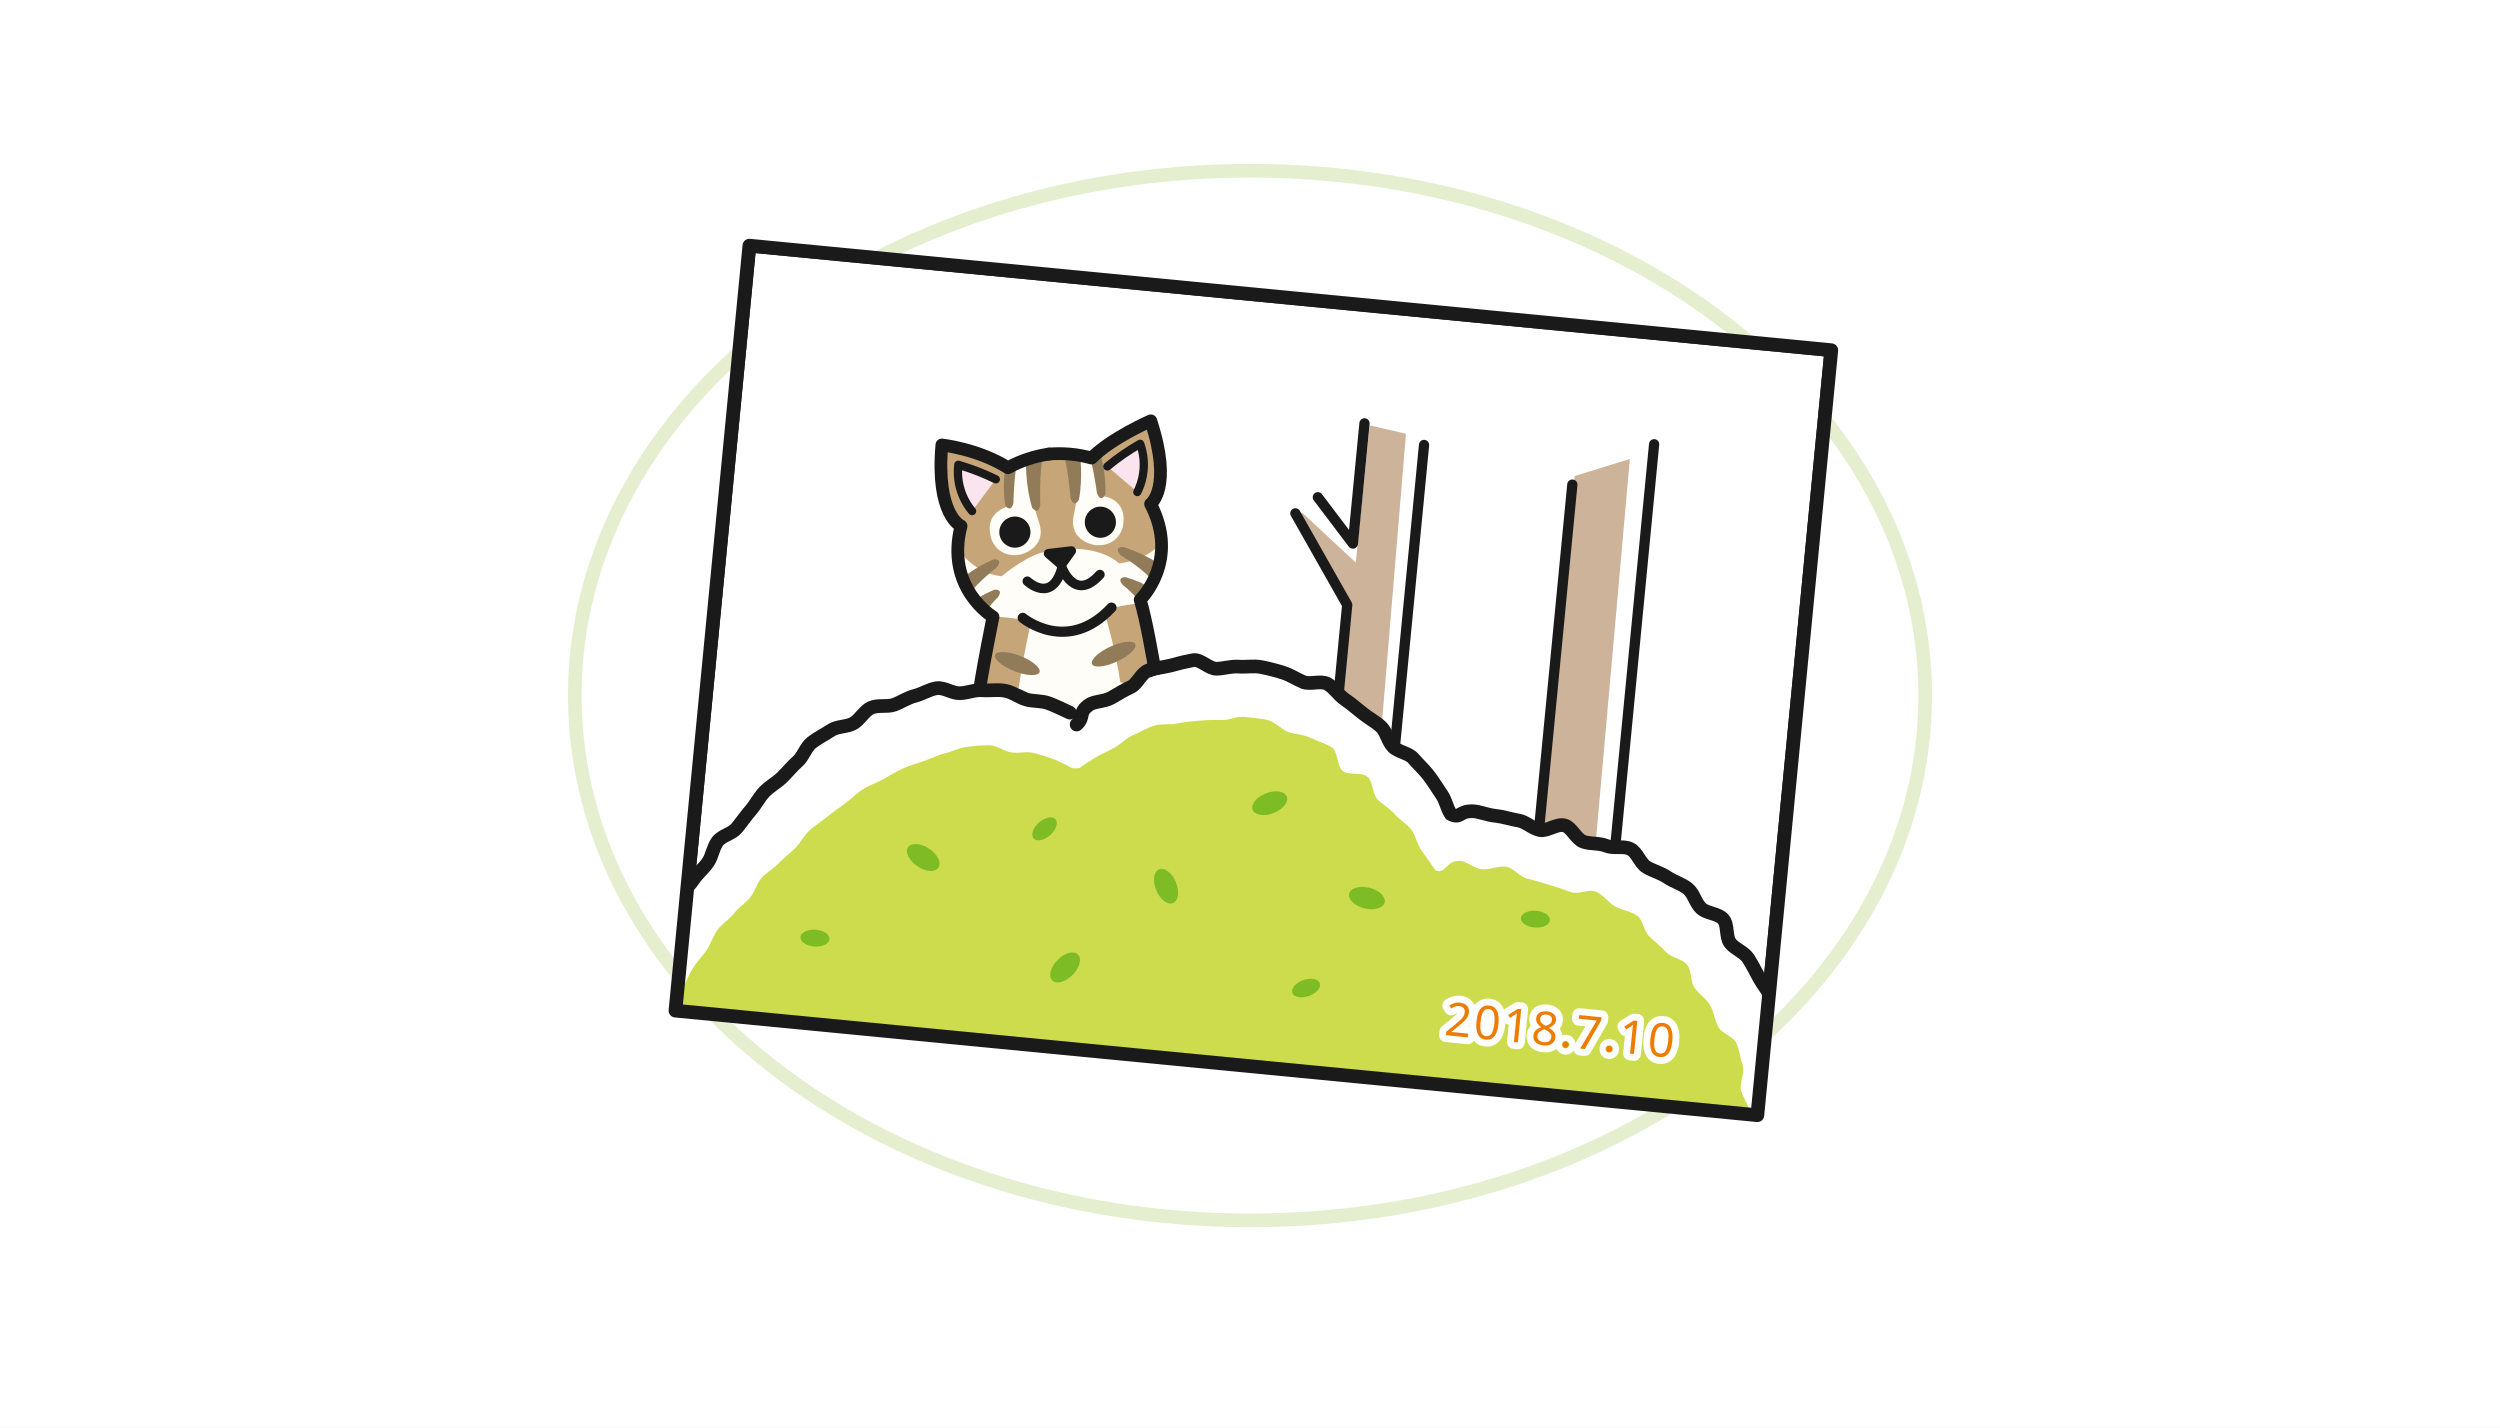
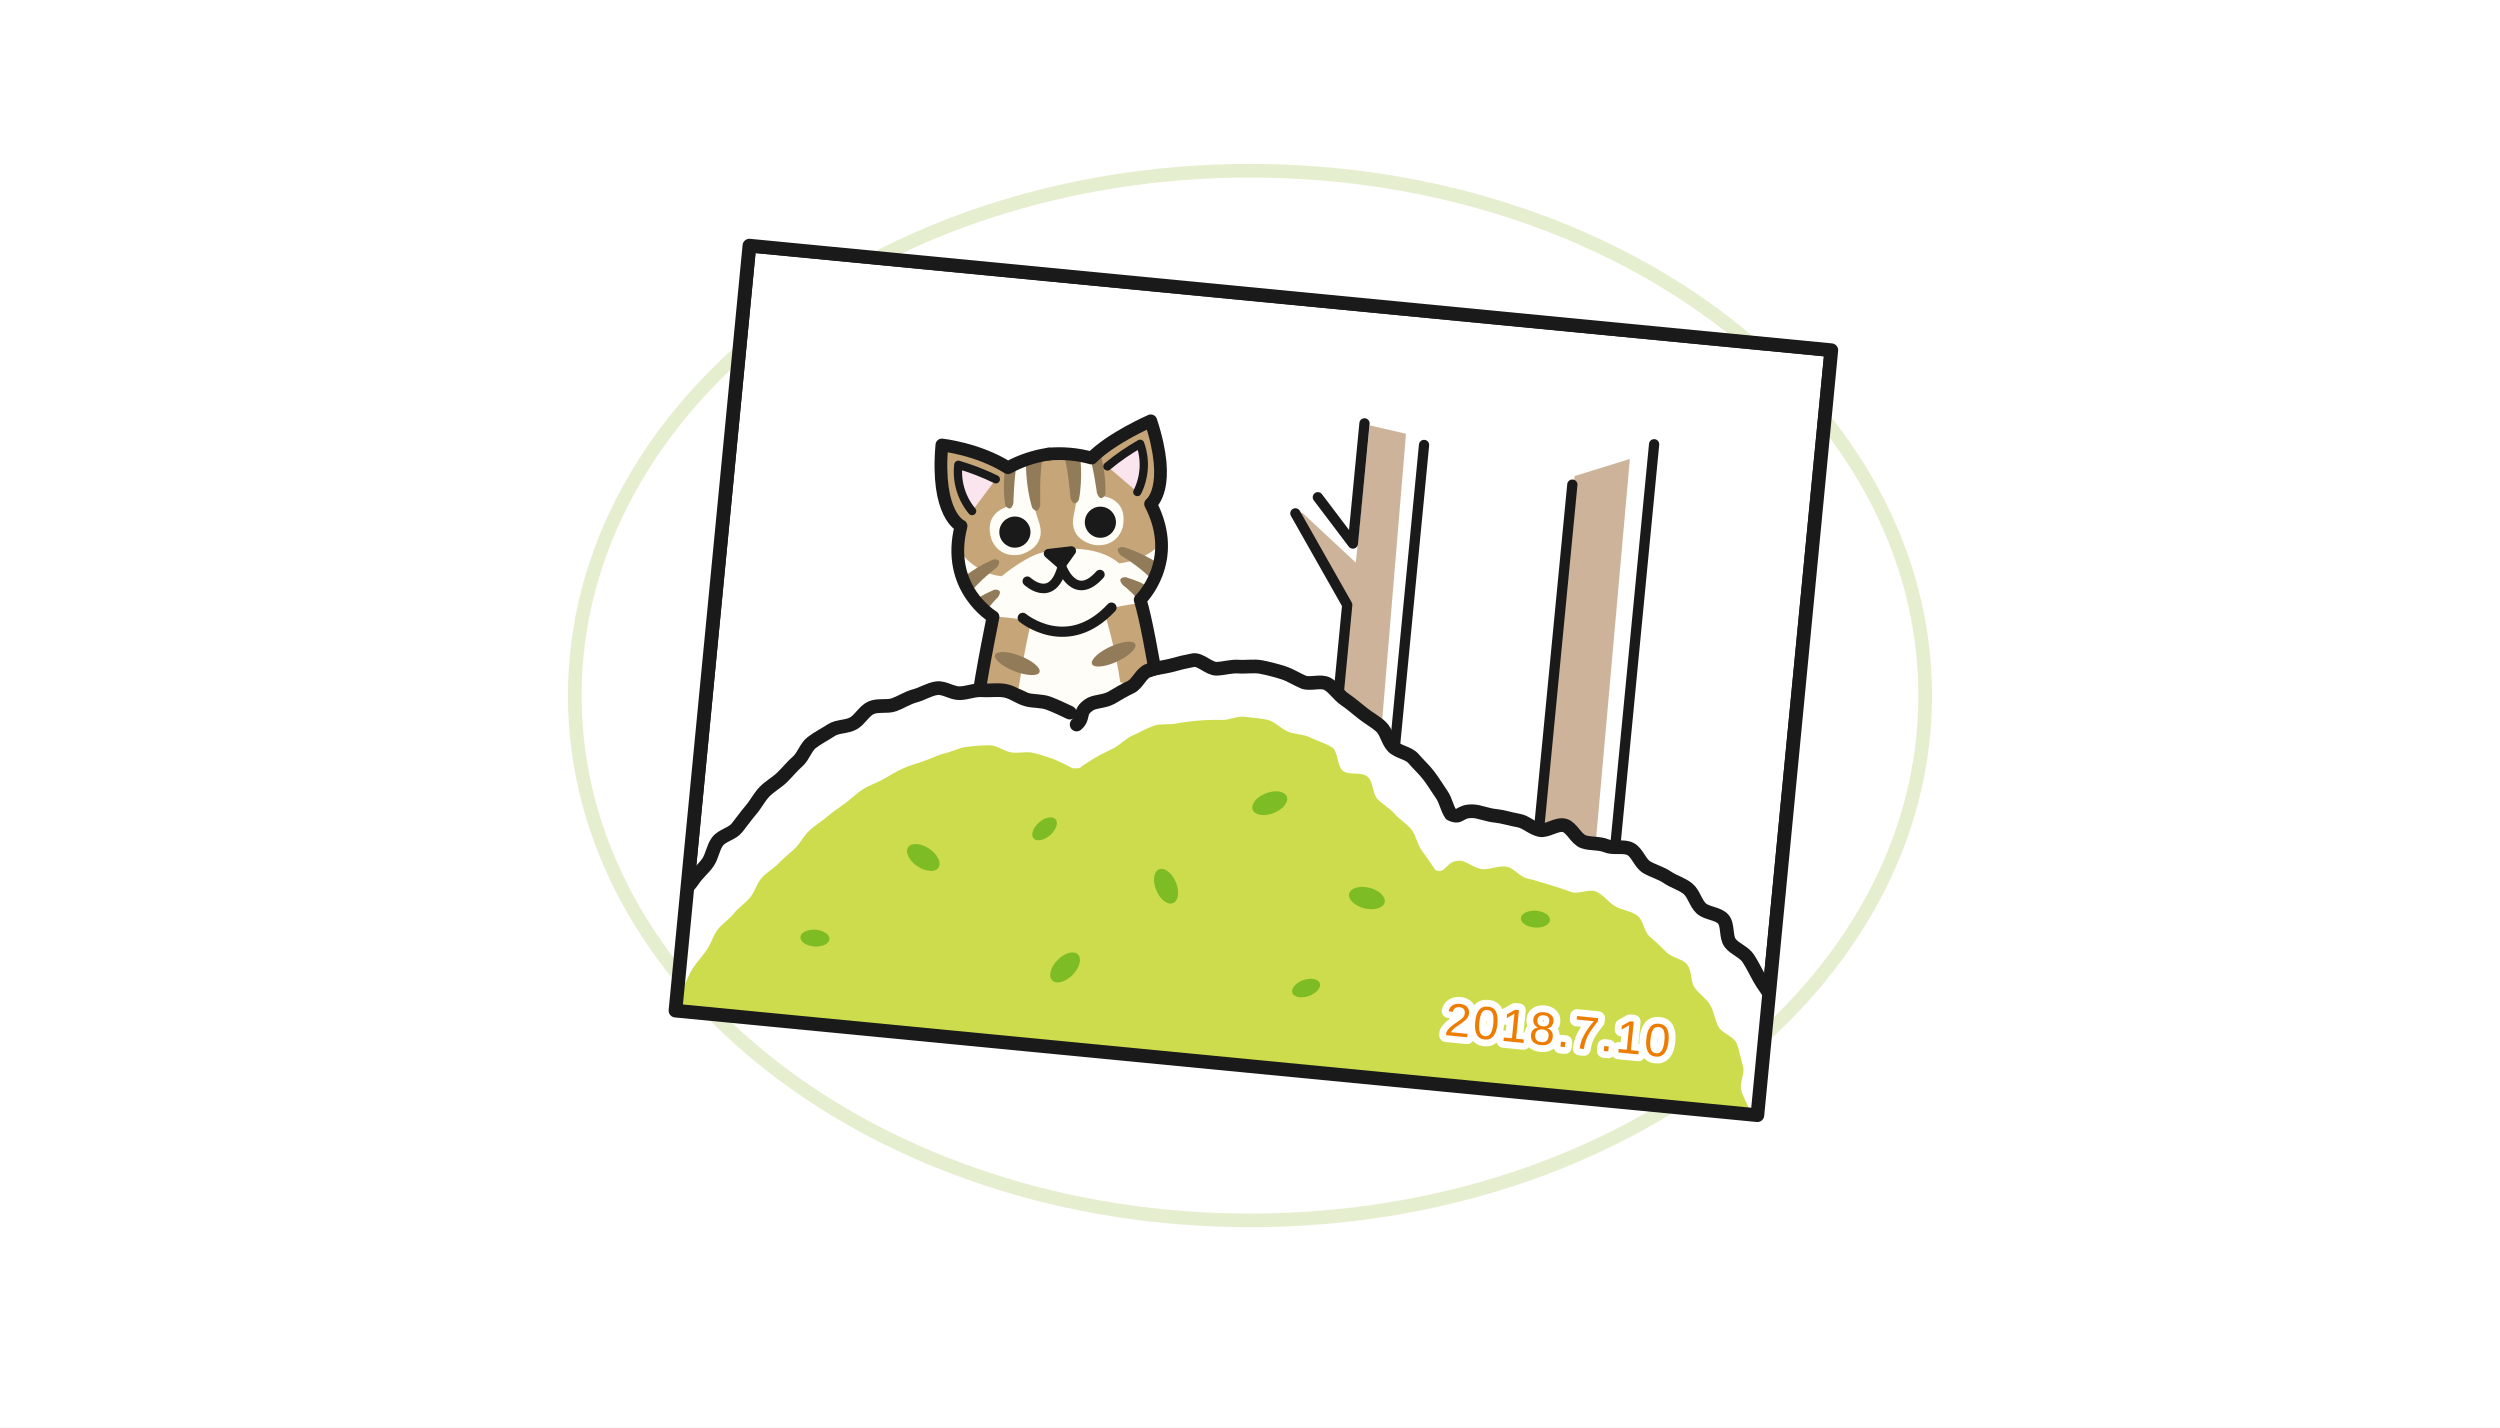
<svg xmlns="http://www.w3.org/2000/svg" id="圖層_1" data-name="圖層 1" viewBox="0 0 1080 616.71">
  <defs>
-     <style>.cls-1,.cls-10,.cls-12,.cls-16,.cls-17,.cls-3,.cls-9{fill:none;}.cls-15,.cls-2,.cls-5{fill:#fff;}.cls-3{stroke:#e5efd0;stroke-miterlimit:10;}.cls-17,.cls-3,.cls-5{stroke-width:5.91px;}.cls-4{clip-path:url(#clip-path);}.cls-10,.cls-12,.cls-13,.cls-15,.cls-16,.cls-17,.cls-5,.cls-9{stroke:#1a1a1a;}.cls-10,.cls-12,.cls-13,.cls-15,.cls-16,.cls-17,.cls-20,.cls-5,.cls-9{stroke-linecap:round;stroke-linejoin:round;}.cls-6{fill:#fffdf7;}.cls-7{fill:#c6a679;}.cls-8{fill:#927b59;}.cls-9{stroke-width:5.51px;}.cls-10{stroke-width:4.41px;}.cls-11{fill:#1a1a1a;}.cls-12{stroke-width:4.13px;}.cls-13{fill:#fae5ee;stroke-width:3.58px;}.cls-14{fill:#ccb399;}.cls-15,.cls-16{stroke-width:4.43px;}.cls-18{fill:#cddc4c;}.cls-19{fill:#7ebc25;}.cls-20,.cls-21{font-size:20.05px;fill:#ee7c00;font-family:FZLTTHB--B51-0, Lantinghei TC;letter-spacing:0.05em;}.cls-20{stroke:#fff;stroke-width:5.9px;}</style>
    <clipPath id="clip-path">
-       <rect class="cls-1" x="306.67" y="127.94" width="469.57" height="332.02" transform="translate(30.79 -50.73) rotate(5.52)" />
+       <rect x="375.45" y="59.16" width="332.02" height="469.57" transform="translate(196.8 804.61) rotate(-84.48)" style="fill:none" />
    </clipPath>
  </defs>
-   <rect class="cls-2" width="1080" height="616.71" />
-   <ellipse class="cls-3" cx="540" cy="300.48" rx="291.69" ry="226.72" />
-   <g class="cls-4">
-     <rect class="cls-5" x="306.67" y="127.94" width="469.57" height="332.02" transform="translate(30.79 -50.73) rotate(5.52)" />
-     <path class="cls-6" d="M415.17,227.18s-7.61,25.68,13.81,39.26c1,.64,1.72,4.19,1.72,4.19L419.44,313.3l12.78,0,6.83,4.9,25.41,1.75,3.59.57,10.39-10.37L489,295.71l11.46-7.86-7.89-28.75,7.92-15.63-.4-13.81" />
-     <path class="cls-7" d="M429,266.44s11.27.06,16.33,2.7c0,0-7.73,33-7,50.93.16,3.85-5.45-.59-9.25-1.27l-6.92-2.89Z" />
-     <path class="cls-7" d="M493.28,260.63s-11.25.65-16.17,3.55c0,0,5.29,18.41,6.84,30.59l15.72,3.11Z" />
-     <ellipse class="cls-8" cx="439.47" cy="286.62" rx="3.53" ry="10.28" transform="translate(12.49 591.54) rotate(-68.64)" />
-     <ellipse class="cls-8" cx="481.1" cy="282.54" rx="10.28" ry="3.53" transform="translate(-74.12 227.6) rotate(-24.77)" />
-     <ellipse class="cls-8" cx="440.64" cy="301.18" rx="3.3" ry="5.78" transform="translate(-0.32 601.89) rotate(-68.64)" />
-     <path class="cls-7" d="M406.89,192.23s-.75,22.52,8.28,35L414.46,238s6.81,9.89,18.24,10.93c0,0,12.71-10.65,20.41-10.67l10-1.15s12.43-.67,20.38,6.28c0,0,11.88-1.2,17.87-8.63l-4.3-17.08,4-20.23-3.92-15.68-25.55,16.08-11.69-1.11-20,1.56-4.5,3.73" />
-     <path class="cls-6" d="M434.69,202.16s-1.54,6,.24,16.87c0,0-10.24,2.41-6.63,13.9,0,0,2.68,8.53,12.67,6.61,0,0,11.36-2.75,8-13.5,0,0-7.84-22.72-3.42-30" />
-     <path class="cls-8" d="M443.21,198.94s-.3,10.88,2.68,20.35c0,0,2.42,3.64,3.53-1.12,0,0-.49-13.66,1-20.34" />
-     <path class="cls-8" d="M414.77,250.52a59.12,59.12,0,0,1,14.4-8.84s4.34-.6,1.51,3.38c0,0-7.95,6.06-12,11.61" />
-     <path class="cls-8" d="M421.51,259.61s-1.06-.82,8-4.85c0,0,4.33-.6,1.5,3.38,0,0-2.15,1.77-6.16,7.32" />
-     <path class="cls-8" d="M434.39,201.27a54.64,54.64,0,0,0-.12,17.06s2.42,3.64,3.53-1.11c0,0,.2-11.48,1.71-18.16" />
-     <path class="cls-6" d="M475.3,197.64s2.2,5.81,1.64,16.79c0,0,10.45,1.25,8.14,13.07,0,0-1.71,8.78-11.86,8,0,0-11.59-1.47-9.43-12.53,0,0,5.26-23.45.06-30.17" />
-     <path class="cls-8" d="M466.47,195.38s1.51,10.78-.39,20.52c0,0-2,3.89-3.63-.71,0,0-1-13.64-3.28-20.11" />
-     <path class="cls-8" d="M500.48,243.47a59.31,59.31,0,0,0-15.29-7.18s-4.37-.11-1.12,3.53c0,0,8.57,5.14,13.18,10.21" />
-     <path class="cls-8" d="M494.8,253.26s1-.93-8.5-3.93c0,0-4.37-.11-1.12,3.53,0,0,2.34,1.52,6.95,6.58" />
-     <path class="cls-8" d="M475.5,196.71a54.39,54.39,0,0,1,2,16.95s-2,3.89-3.63-.72c0,0-1.48-11.38-3.72-17.85" />
-     <path class="cls-9" d="M499.75,294.27C498,284,495,266.94,492.56,259.1c0,0,17.38-16.63,4.49-41.39,0,0,9.62-6.9.09-35.91,0,0-17,7.37-25.55,16.08a52.25,52.25,0,0,0-18.72-1.7" />
-     <path class="cls-9" d="M453.27,196.14a52.3,52.3,0,0,0-17.84,5.92c-12.91-8.16-28.54-9.83-28.54-9.83-2.66,30.42,8.28,35,8.28,35-6.91,27,13.81,39.26,13.81,39.26-3,15.15-7.51,37.59-7.85,50.26" />
-     <path class="cls-10" d="M441.82,266.92s19.26,16.07,38.34-4.43" />
-     <circle class="cls-11" cx="438.44" cy="229.87" r="6.73" />
-     <path class="cls-12" d="M443.8,251.09s10.55,10,15-5.78c0,0,5.6,15,16.36,2.9" />
-     <path class="cls-11" d="M460.13,245.21l4.36-6.08a2,2,0,0,0-1.84-3.14l-10,1.16a2,2,0,0,0-1.08,3.47l5.63,4.92A2,2,0,0,0,460.13,245.21Z" />
-     <path class="cls-13" d="M430.19,207.06A103.66,103.66,0,0,0,414,200.79a26.48,26.48,0,0,0,5.94,20" />
-     <circle class="cls-11" cx="475.36" cy="225.6" r="6.73" />
-     <path class="cls-13" d="M478.4,201.5a96.41,96.41,0,0,1,14.14-9.79,26.45,26.45,0,0,1-1.21,20.85" />
-     <polyline class="cls-14" points="607.38 187.39 596.77 315.08 576.94 329.89 577.33 322.68 581.82 263.31 561.53 224 562.35 221.29 585.71 243.06 591.69 183.75" />
-     <line class="cls-15" x1="615.19" y1="192.22" x2="601.77" y2="331.08" />
-     <polyline class="cls-16" points="577.81 304.69 582 261.32 559.6 221.77" />
-     <polyline class="cls-16" points="589.46 182.89 584.44 234.82 569.31 214.81" />
-     <polyline class="cls-14" points="704.1 198.27 687.32 386.9 677.57 387.14 661.76 372.66 680.21 205.67" />
-     <line class="cls-15" x1="714.58" y1="191.92" x2="695.88" y2="385.32" />
-     <line class="cls-15" x1="679.25" y1="209.36" x2="664.76" y2="359.27" />
-     <path class="cls-2" d="M779.89,495.3s-2.47-126.92-127.43-139.92c0,0-19.5-3.27-27.7.55,0,0-15.31-36.95-62.39-64.54,0,0-42-9.12-67.93,2.19l-22.51,8.88s-6.86,9-21.35,1.62c0,0-32-16.91-82.51,5.38,0,0-59.36,44.52-80.79,88.68,0,0-23.62,37.28-6.64,34.16L330,444.69,607.52,483Z" />
-     <path class="cls-17" d="M270.57,431.43c1.86-4.53,4.1-2.11,6.76-7.71,1.19-2.5,2-5.72,3.72-9,1.36-2.67.54-6.83,2.22-9.92,1.48-2.71,4.69-4.68,6.41-7.65,1.58-2.71,1.67-6.5,3.44-9.38,1.66-2.7,4.49-4.82,6.32-7.61s4.43-4.82,6.34-7.54,2.19-6.44,4.18-9.09,6.32-3.31,8.39-5.88,3.86-5.19,6-7.67,3.59-5.5,5.85-7.88,5.24-3.93,7.6-6.2,4.35-4.85,6.82-7,3.47-6.14,6.06-8.13,5.65-3.5,8.36-5.3,6.83-1.38,9.66-3,4.61-5.34,7.56-6.7,7-.24,10-1.33,5.81-3.05,9-3.84,6.12-2.83,9.38-3.29,6.67,2.26,10,2.16,6.4-1.53,9.71-1.28,6.59-.38,9.87.22,5.94,2.86,9.16,3.79c3.06.87,6.64.44,9.77,1.65,3,1.14,5.95,2.58,9,4" />
-     <path class="cls-17" d="M774.21,459.67c.9,3.46,1.74,7,2.47,10.72.69,3.51,1,7.18,1.48,10.9.51,3.54,1.29,7.14,1.64,10.87" />
-     <path class="cls-17" d="M465.11,313c3.63-3.24.5-5.2,5.49-8.57,2.3-1.56,6.33-1.23,9.53-3,2.61-1.47,5.26-3.21,8.41-4.65,2.81-1.28,4.45-6.07,7.63-7.2,3-1,6.49-1.31,9.73-2.12a98.05,98.05,0,0,1,9.66-2.29c3.13-.45,6.77,3.85,10.08,3.73s6.22-1.16,9.52-.92,6.42-.43,9.68.19a87.34,87.34,0,0,1,9.38,2.4c3,.93,5.71,2.74,8.78,4.06,2.89,1.24,7.57-.79,10.5.83,2.75,1.51,4.71,4.82,7.49,6.7,2.6,1.75,5.09,3.94,7.7,6,2.45,2,5.47,3.54,7.93,5.81,2.3,2.14,2.85,6.21,5.16,8.63,2.17,2.27,6.69,2.6,8.86,5.14s4.57,4.67,6.6,7.32,3.62,5.4,5.53,8.13,2.16,5.73,4,8.53c4.49,2.1,3.36-1.5,9.59-1.26,2.81.11,6.13,1.66,9.87,2,3,.3,6.25,1.41,9.76,2,3.09.48,5.85,3.4,9.24,4.13,3.11.66,7.39-2.94,10.69-2,3.09.85,5,6,8.19,7.06,3.06,1.05,6.73.45,9.84,1.75s7.35-.15,10.36,1.35,4.17,6.19,7.07,7.89,6.17,2.48,8.93,4.38,6.21,2.76,8.82,4.87,3.32,6.19,5.75,8.49,7.27,2.15,9.52,4.65,1,7.72,3.07,10.38,5.92,3.78,7.76,6.6,3.22,5.75,4.85,8.7,3.87,5.43,5.3,8.49.4,6.93,1.63,10.08.56,6.6,1.59,9.82,7.3,4.69,8.14,8" />
-     <path class="cls-18" d="M291.68,436.08c2.3-4.29.07-4.05,3.25-9.3,1.43-2.36,2.5-5.58,4.51-8.68,1.61-2.51,3.93-4.9,5.9-7.78,1.74-2.54,2.65-5.91,4.65-8.66,1.83-2.54,4.92-4.32,7-7,1.93-2.5,4.88-4.29,7-6.87s2.86-6,5-8.48,5.18-4,7.42-6.41,4.84-4.26,7.16-6.57,3.74-5.42,6.15-7.61,5.21-3.88,7.71-5.95,5.18-3.86,7.78-5.79,4.9-4.29,7.61-6.05,5.9-2.74,8.72-4.3,5.54-3.32,8.49-4.65,6.06-2.15,9.11-3.2,5.93-2.63,9.09-3.36,6.19-2.42,9.42-2.78a80.35,80.35,0,0,1,9.83-.7c3.21.05,6.24,2.65,9.5,3.12s6.63-.6,9.82.28a81.3,81.3,0,0,1,9.33,3,95.5,95.5,0,0,1,8.75,4.4" />
-     <path class="cls-18" d="M464.74,333.22c3.69-3.22,2.88-2.35,7.95-5.66,2.35-1.53,5.4-2.77,8.65-4.5,2.67-1.42,5-4.15,8.21-5.5,2.87-1.21,5.78-3.05,9-4.07,3-.95,6.62-.28,9.92-.95a89.14,89.14,0,0,1,9.68-1.22,84.38,84.38,0,0,1,9.73-.25c3.18.07,6.67-1.81,10-1.35,3.15.45,6.69.53,9.93,1.39,3.07.8,5.63,3.9,8.77,5.11,2.94,1.14,6.69,1,9.68,2.55,2.81,1.44,6.31,2.32,9.15,4.15,2.65,1.7,2.08,8.15,4.76,10.22,2.49,1.92,8.13.21,10.63,2.47s1.92,7.26,4.27,9.69c2.2,2.26,5.2,3.83,7.4,6.38,2.06,2.4,5.15,4.07,7.21,6.73,1.94,2.51,2.45,6.17,4.38,8.92s4.16,5.77,6,8.6c4.6,2,4.25-4.07,10.51-4.06,2.85,0,6.16,3.39,9.94,3.67,3.07.22,6.65-1.6,10.2-1.1,3.14.44,5.8,4.45,9.22,5.17,3.14.67,6.15,1.74,9.47,2.7,3.12.9,6.11,1.9,9.32,3.1,3,1.15,7.8-1.59,10.89-.15s5.15,4.6,8.1,6.29,6.65,2,9.45,3.94,2.91,7,5.52,9.22,4.76,4.28,7.17,6.7,6.74,2.68,8.93,5.3,1.3,7.2,3.26,10,4.91,4.48,6.65,7.43,2,6.24,3.52,9.31,6.69,4.19,8,7.37c1.22,3,1.61,6.51,2.7,9.76,1,3.09-1.65,7.32-.75,10.63.85,3.14,1.92,6.16,2.64,9.51.68,3.19,3.7,5.95,4.26,9.33" />
-     <polyline class="cls-18" points="291.51 438.37 312.81 402.14 439.35 332.51 479.56 331.53 695.94 439.19 745.66 457.76 761.46 491.27 681.63 489.83" />
-     <ellipse class="cls-19" cx="451.26" cy="358.09" rx="6.29" ry="3.64" transform="translate(-124.17 385.36) rotate(-41.15)" />
-     <ellipse class="cls-19" cx="663.33" cy="397.1" rx="3.64" ry="6.29" transform="translate(222.55 1032.24) rotate(-86.15)" />
-     <ellipse class="cls-19" cx="564.25" cy="426.8" rx="6.29" ry="3.64" transform="translate(-109.86 212.05) rotate(-19.43)" />
-     <ellipse class="cls-19" cx="352.07" cy="405.29" rx="3.64" ry="6.29" transform="translate(-75.96 729.32) rotate(-86.15)" />
-     <ellipse class="cls-19" cx="398.86" cy="370.45" rx="4.58" ry="7.9" transform="translate(-130.98 495.33) rotate(-56.15)" />
-     <ellipse class="cls-19" cx="590.5" cy="387.97" rx="4.58" ry="7.9" transform="translate(71.95 867.88) rotate(-76.09)" />
-     <ellipse class="cls-19" cx="460.11" cy="417.92" rx="7.9" ry="4.58" transform="translate(-160.46 453.19) rotate(-45.5)" />
-     <ellipse class="cls-19" cx="548.52" cy="347.03" rx="7.9" ry="4.58" transform="translate(-88.12 220.57) rotate(-21.09)" />
-     <ellipse class="cls-19" cx="503.75" cy="382.83" rx="4.58" ry="7.9" transform="translate(-108.25 222.25) rotate(-22.53)" />
-     <text class="cls-20" transform="matrix(1, 0.1, -0.1, 1, 623.67, 447.1)">2018.7.10</text>
-     <text class="cls-21" transform="matrix(1, 0.1, -0.1, 1, 623.67, 447.1)">2018.7.10</text>
+   <rect width="1080" height="616.71" style="fill:#fff" />
+   <ellipse cx="540" cy="300.48" rx="291.69" ry="226.72" style="fill:none;stroke:#e5efd0;stroke-miterlimit:10;stroke-width:5.91px" />
+   <g style="clip-path:url(#clip-path)">
+     <rect x="375.45" y="59.16" width="332.02" height="469.57" transform="translate(196.8 804.61) rotate(-84.48)" style="fill:#fff;stroke:#1a1a1a;stroke-linecap:round;stroke-linejoin:round;stroke-width:5.91px" />
+     <path d="M415.17,227.18s-7.61,25.68,13.81,39.26c1,.64,1.72,4.19,1.72,4.19L419.44,313.3h12.78l6.83,4.9,25.41,1.75,3.59.57,10.39-10.37L489,295.71l11.46-7.86-7.89-28.75,7.92-15.63-.4-13.81" style="fill:#fffdf7" />
+     <path d="M429,266.44s11.27.06,16.33,2.7c0,0-7.73,33-7,50.93.16,3.85-5.45-.59-9.25-1.27l-6.92-2.89Z" style="fill:#c6a679" />
+     <path d="M493.28,260.63s-11.25.65-16.17,3.55c0,0,5.29,18.41,6.84,30.59l15.72,3.11Z" style="fill:#c6a679" />
+     <ellipse cx="439.49" cy="286.65" rx="3.53" ry="10.28" transform="translate(12.45 591.55) rotate(-68.64)" style="fill:#927b59" />
+     <ellipse cx="481.1" cy="282.58" rx="10.28" ry="3.53" transform="translate(-74.13 227.57) rotate(-24.77)" style="fill:#927b59" />
+     <ellipse cx="440.66" cy="301.22" rx="3.3" ry="5.78" transform="translate(-0.36 601.9) rotate(-68.64)" style="fill:#927b59" />
+     <path d="M406.89,192.23s-.75,22.52,8.28,35L414.46,238s6.81,9.89,18.24,10.93c0,0,12.71-10.65,20.41-10.67l10-1.15s12.43-.67,20.38,6.28c0,0,11.88-1.2,17.87-8.63l-4.3-17.08,4-20.23-3.92-15.68-25.55,16.08-11.69-1.11-20,1.56L435.4,202" style="fill:#c6a679" />
+     <path d="M434.69,202.16s-1.54,6,.24,16.87c0,0-10.24,2.41-6.63,13.9,0,0,2.68,8.53,12.67,6.61,0,0,11.36-2.75,8-13.5,0,0-7.84-22.72-3.42-30" style="fill:#fffdf7" />
+     <path d="M443.21,198.94s-.3,10.88,2.68,20.35c0,0,2.42,3.64,3.53-1.12,0,0-.49-13.66,1-20.34" style="fill:#927b59" />
+     <path d="M414.77,250.52a59.12,59.12,0,0,1,14.4-8.84s4.34-.6,1.51,3.38c0,0-8,6.06-12,11.61" style="fill:#927b59" />
+     <path d="M421.51,259.61s-1.06-.82,8-4.85c0,0,4.33-.6,1.5,3.38,0,0-2.15,1.77-6.16,7.32" style="fill:#927b59" />
+     <path d="M434.39,201.27a54.64,54.64,0,0,0-.12,17.06s2.42,3.64,3.53-1.11c0,0,.2-11.48,1.71-18.16" style="fill:#927b59" />
+     <path d="M475.3,197.64s2.2,5.81,1.64,16.79c0,0,10.45,1.25,8.14,13.07,0,0-1.71,8.78-11.86,8,0,0-11.59-1.47-9.43-12.53,0,0,5.26-23.45.06-30.17" style="fill:#fffdf7" />
+     <path d="M466.47,195.38s1.51,10.78-.39,20.52c0,0-2,3.89-3.63-.71,0,0-1-13.64-3.28-20.11" style="fill:#927b59" />
+     <path d="M500.48,243.47a59.31,59.31,0,0,0-15.29-7.18s-4.37-.11-1.12,3.53c0,0,8.57,5.14,13.18,10.21" style="fill:#927b59" />
+     <path d="M494.8,253.26s1-.93-8.5-3.93c0,0-4.37-.11-1.12,3.53,0,0,2.34,1.52,7,6.58" style="fill:#927b59" />
+     <path d="M475.5,196.71a54.39,54.39,0,0,1,2,16.95s-2,3.89-3.63-.72c0,0-1.48-11.38-3.72-17.85" style="fill:#927b59" />
+     <path d="M499.75,294.27C498,284,495,266.94,492.56,259.1c0,0,17.38-16.63,4.49-41.39,0,0,9.62-6.9.09-35.91,0,0-17,7.37-25.55,16.08a52.25,52.25,0,0,0-18.72-1.7" style="fill:none;stroke:#1a1a1a;stroke-linecap:round;stroke-linejoin:round;stroke-width:5.51px" />
+     <path d="M453.27,196.14a52.3,52.3,0,0,0-17.84,5.92c-12.91-8.16-28.54-9.83-28.54-9.83-2.66,30.42,8.28,35,8.28,35-6.91,27,13.81,39.26,13.81,39.26-3,15.15-7.51,37.59-7.85,50.26" style="fill:none;stroke:#1a1a1a;stroke-linecap:round;stroke-linejoin:round;stroke-width:5.51px" />
+     <path d="M441.82,266.92s19.26,16.07,38.34-4.43" style="fill:none;stroke:#1a1a1a;stroke-linecap:round;stroke-linejoin:round;stroke-width:4.41px" />
+     <circle cx="438.44" cy="229.87" r="6.73" style="fill:#1a1a1a" />
+     <path d="M443.8,251.09s10.55,10,15-5.78c0,0,5.6,15,16.36,2.9" style="fill:none;stroke:#1a1a1a;stroke-linecap:round;stroke-linejoin:round;stroke-width:4.13px" />
+     <path d="M460.13,245.21l4.36-6.08a2,2,0,0,0-1.84-3.14l-10,1.16a2,2,0,0,0-1.08,3.47l5.63,4.92a2,2,0,0,0,2.82-.19Z" style="fill:#1a1a1a" />
+     <path d="M430.19,207.06A103.66,103.66,0,0,0,414,200.79a26.48,26.48,0,0,0,5.94,20" style="fill:#fae5ee;stroke:#1a1a1a;stroke-linecap:round;stroke-linejoin:round;stroke-width:3.58px" />
+     <circle cx="475.36" cy="225.6" r="6.73" style="fill:#1a1a1a" />
+     <path d="M478.4,201.5a96.41,96.41,0,0,1,14.14-9.79,26.45,26.45,0,0,1-1.21,20.85" style="fill:#fae5ee;stroke:#1a1a1a;stroke-linecap:round;stroke-linejoin:round;stroke-width:3.58px" />
+     <polyline points="607.38 187.39 596.77 315.08 576.94 329.89 577.33 322.68 581.82 263.31 561.53 224 562.35 221.29 585.71 243.06 591.69 183.75" style="fill:#ccb399" />
+     <line x1="615.19" y1="192.22" x2="601.77" y2="331.08" style="fill:none;stroke:#1a1a1a;stroke-linecap:round;stroke-linejoin:round;stroke-width:4.43px" />
+     <polyline points="577.81 304.69 582 261.32 559.6 221.77" style="fill:none;stroke:#1a1a1a;stroke-linecap:round;stroke-linejoin:round;stroke-width:4.43px" />
+     <polyline points="589.46 182.89 584.44 234.82 569.31 214.81" style="fill:none;stroke:#1a1a1a;stroke-linecap:round;stroke-linejoin:round;stroke-width:4.43px" />
+     <polyline points="704.1 198.27 687.32 386.9 677.57 387.14 661.76 372.66 680.21 205.67" style="fill:#ccb399" />
+     <line x1="714.58" y1="191.92" x2="695.88" y2="385.32" style="fill:none;stroke:#1a1a1a;stroke-linecap:round;stroke-linejoin:round;stroke-width:4.43px" />
+     <line x1="679.25" y1="209.36" x2="664.76" y2="359.27" style="fill:none;stroke:#1a1a1a;stroke-linecap:round;stroke-linejoin:round;stroke-width:4.43px" />
+     <path d="M779.89,495.3s-2.47-126.92-127.43-139.92c0,0-19.5-3.27-27.7.55,0,0-15.31-37-62.39-64.54,0,0-42-9.12-67.93,2.19l-22.51,8.88s-6.86,9-21.35,1.62c0,0-32-16.91-82.51,5.38,0,0-59.36,44.52-80.79,88.68,0,0-23.62,37.28-6.64,34.16L330,444.69,607.52,483Z" style="fill:#fff" />
+     <path d="M270.57,431.43c1.86-4.53,4.1-2.11,6.76-7.71,1.19-2.5,2-5.72,3.72-9,1.36-2.67.54-6.83,2.22-9.92,1.48-2.71,4.69-4.68,6.41-7.65,1.58-2.71,1.67-6.5,3.44-9.38,1.66-2.7,4.49-4.82,6.32-7.61s4.43-4.82,6.34-7.54,2.19-6.44,4.18-9.09,6.32-3.31,8.39-5.88,3.86-5.19,6-7.67,3.59-5.5,5.85-7.88,5.24-3.93,7.6-6.2,4.35-4.85,6.82-7,3.47-6.14,6.06-8.13,5.65-3.5,8.36-5.3,6.83-1.38,9.66-3,4.61-5.34,7.56-6.7,7-.24,10-1.33,5.81-3,9-3.84,6.12-2.83,9.38-3.29,6.67,2.26,10,2.16,6.4-1.53,9.71-1.28,6.59-.38,9.87.22,5.94,2.86,9.16,3.79c3.06.87,6.64.44,9.77,1.65s6,2.58,9,4" style="fill:none;stroke:#1a1a1a;stroke-linecap:round;stroke-linejoin:round;stroke-width:5.91px" />
+     <path d="M774.21,459.67c.9,3.46,1.74,7,2.47,10.72.69,3.51,1,7.18,1.48,10.9.51,3.54,1.29,7.14,1.64,10.87" style="fill:none;stroke:#1a1a1a;stroke-linecap:round;stroke-linejoin:round;stroke-width:5.91px" />
+     <path d="M465.11,313c3.63-3.24.5-5.2,5.49-8.57,2.3-1.56,6.33-1.23,9.53-3,2.61-1.47,5.26-3.21,8.41-4.65,2.81-1.28,4.45-6.07,7.63-7.2,3-1,6.49-1.31,9.73-2.12a98.05,98.05,0,0,1,9.66-2.29c3.13-.45,6.77,3.85,10.08,3.73s6.22-1.16,9.52-.92,6.42-.43,9.68.19a87.34,87.34,0,0,1,9.38,2.4c3,.93,5.71,2.74,8.78,4.06,2.89,1.24,7.57-.79,10.5.83,2.75,1.51,4.71,4.82,7.49,6.7,2.6,1.75,5.09,3.94,7.7,6,2.45,2,5.47,3.54,7.93,5.81,2.3,2.14,2.85,6.21,5.16,8.63,2.17,2.27,6.69,2.6,8.86,5.14s4.57,4.67,6.6,7.32,3.62,5.4,5.53,8.13,2.16,5.73,4,8.53c4.49,2.1,3.36-1.5,9.59-1.26,2.81.11,6.13,1.66,9.87,2,3,.3,6.25,1.41,9.76,2,3.09.48,5.85,3.4,9.24,4.13,3.11.66,7.39-2.94,10.69-2,3.09.85,5,6,8.19,7.06s6.73.45,9.84,1.75,7.35-.15,10.36,1.35,4.17,6.19,7.07,7.89,6.17,2.48,8.93,4.38,6.21,2.76,8.82,4.87,3.32,6.19,5.75,8.49,7.27,2.15,9.52,4.65,1,7.72,3.07,10.38,5.92,3.78,7.76,6.6,3.22,5.75,4.85,8.7,3.87,5.43,5.3,8.49.4,6.93,1.63,10.08.56,6.6,1.59,9.82,7.3,4.69,8.14,8" style="fill:none;stroke:#1a1a1a;stroke-linecap:round;stroke-linejoin:round;stroke-width:5.91px" />
+     <path d="M291.68,436.08c2.3-4.29.07-4,3.25-9.3,1.43-2.36,2.5-5.58,4.51-8.68,1.61-2.51,3.93-4.9,5.9-7.78,1.74-2.54,2.65-5.91,4.65-8.66,1.83-2.54,4.92-4.32,7-7,1.93-2.5,4.88-4.29,7-6.87s2.86-6,5-8.48,5.18-4,7.42-6.41,4.84-4.26,7.16-6.57,3.74-5.42,6.15-7.61,5.21-3.88,7.71-6,5.18-3.86,7.78-5.79,4.9-4.29,7.61-6,5.9-2.74,8.72-4.3,5.54-3.32,8.49-4.65,6.06-2.15,9.11-3.2,5.93-2.63,9.09-3.36,6.19-2.42,9.42-2.78a80.35,80.35,0,0,1,9.83-.7c3.21,0,6.24,2.65,9.5,3.12s6.63-.6,9.82.28a81.3,81.3,0,0,1,9.33,3,95.5,95.5,0,0,1,8.75,4.4" style="fill:#cddc4c" />
+     <path d="M464.74,333.22c3.69-3.22,2.88-2.35,8-5.66,2.35-1.53,5.4-2.77,8.65-4.5,2.67-1.42,5-4.15,8.21-5.5,2.87-1.21,5.78-3,9-4.07,3-1,6.62-.28,9.92-1a89.14,89.14,0,0,1,9.68-1.22,84.38,84.38,0,0,1,9.73-.25c3.18.07,6.67-1.81,10-1.35,3.15.45,6.69.53,9.93,1.39,3.07.8,5.63,3.9,8.77,5.11,2.94,1.14,6.69,1,9.68,2.55,2.81,1.44,6.31,2.32,9.15,4.15,2.65,1.7,2.08,8.15,4.76,10.22,2.49,1.92,8.13.21,10.63,2.47s1.92,7.26,4.27,9.69c2.2,2.26,5.2,3.83,7.4,6.38,2.06,2.4,5.15,4.07,7.21,6.73s2.45,6.17,4.38,8.92,4.16,5.77,6,8.6c4.6,2,4.25-4.07,10.51-4.06,2.85,0,6.16,3.39,9.94,3.67,3.07.22,6.65-1.6,10.2-1.1,3.14.44,5.8,4.45,9.22,5.17,3.14.67,6.15,1.74,9.47,2.7,3.12.9,6.11,1.9,9.32,3.1,3,1.15,7.8-1.59,10.89-.15s5.15,4.6,8.1,6.29,6.65,2,9.45,3.94,2.91,7,5.52,9.22,4.76,4.28,7.17,6.7,6.74,2.68,8.93,5.3,1.3,7.2,3.26,10,4.91,4.48,6.65,7.43,2,6.24,3.52,9.31,6.69,4.19,8,7.37c1.22,3,1.61,6.51,2.7,9.76,1,3.09-1.65,7.32-.75,10.63.85,3.14,1.92,6.16,2.64,9.51.68,3.19,3.7,6,4.26,9.33" style="fill:#cddc4c" />
+     <polyline points="291.51 438.37 312.81 402.14 439.35 332.51 479.56 331.53 695.94 439.19 745.66 457.76 761.46 491.27 681.63 489.83" style="fill:#cddc4c" />
+     <ellipse cx="451.26" cy="358.05" rx="6.29" ry="3.64" transform="translate(-124.15 385.39) rotate(-41.15)" style="fill:#7ebc25" />
+     <ellipse cx="663.29" cy="397.07" rx="3.64" ry="6.29" transform="translate(222.58 1032.2) rotate(-86.15)" style="fill:#7ebc25" />
+     <ellipse cx="564.23" cy="426.84" rx="6.29" ry="3.64" transform="translate(-109.86 212) rotate(-19.43)" style="fill:#7ebc25" />
+     <ellipse cx="352.05" cy="405.26" rx="3.64" ry="6.29" transform="translate(-75.93 729.31) rotate(-86.15)" style="fill:#7ebc25" />
+     <ellipse cx="398.85" cy="370.43" rx="4.58" ry="7.9" transform="translate(-130.95 495.34) rotate(-56.15)" style="fill:#7ebc25" />
+     <ellipse cx="590.5" cy="387.96" rx="4.58" ry="7.9" transform="translate(71.96 867.88) rotate(-76.09)" style="fill:#7ebc25" />
+     <ellipse cx="460.12" cy="417.94" rx="7.9" ry="4.58" transform="translate(-160.48 453.18) rotate(-45.5)" style="fill:#7ebc25" />
+     <ellipse cx="548.53" cy="346.98" rx="7.9" ry="4.58" transform="translate(-88.11 220.62) rotate(-21.09)" style="fill:#7ebc25" />
+     <ellipse cx="503.74" cy="382.84" rx="4.58" ry="7.9" transform="translate(-108.25 222.24) rotate(-22.53)" style="fill:#7ebc25" />
+     <text transform="translate(623.67 447.1) rotate(5.71)" style="isolation:isolate;font-size:20.15px;fill:#ee7c00;font-family:ArialMT, Arial;letter-spacing:0.05em">2018.7.10</text>
+     <text transform="translate(623.67 447.1) rotate(5.71)" style="isolation:isolate;font-size:20.15px;fill:none;stroke:#fff;stroke-linecap:round;stroke-linejoin:round;stroke-width:5.9px;font-family:ArialMT, Arial;letter-spacing:0.05em">2018.7.10</text>
+     <text transform="translate(623.67 447.1) rotate(5.71)" style="isolation:isolate;font-size:20.15px;fill:#ee7c00;font-family:ArialMT, Arial;letter-spacing:0.05em">2018.7.10</text>
  </g>
-   <rect class="cls-17" x="306.67" y="127.94" width="469.57" height="332.02" transform="translate(30.79 -50.73) rotate(5.52)" />
+   <rect x="375.45" y="59.16" width="332.02" height="469.57" transform="translate(196.8 804.61) rotate(-84.48)" style="fill:none;stroke:#1a1a1a;stroke-linecap:round;stroke-linejoin:round;stroke-width:5.91px" />
</svg>
